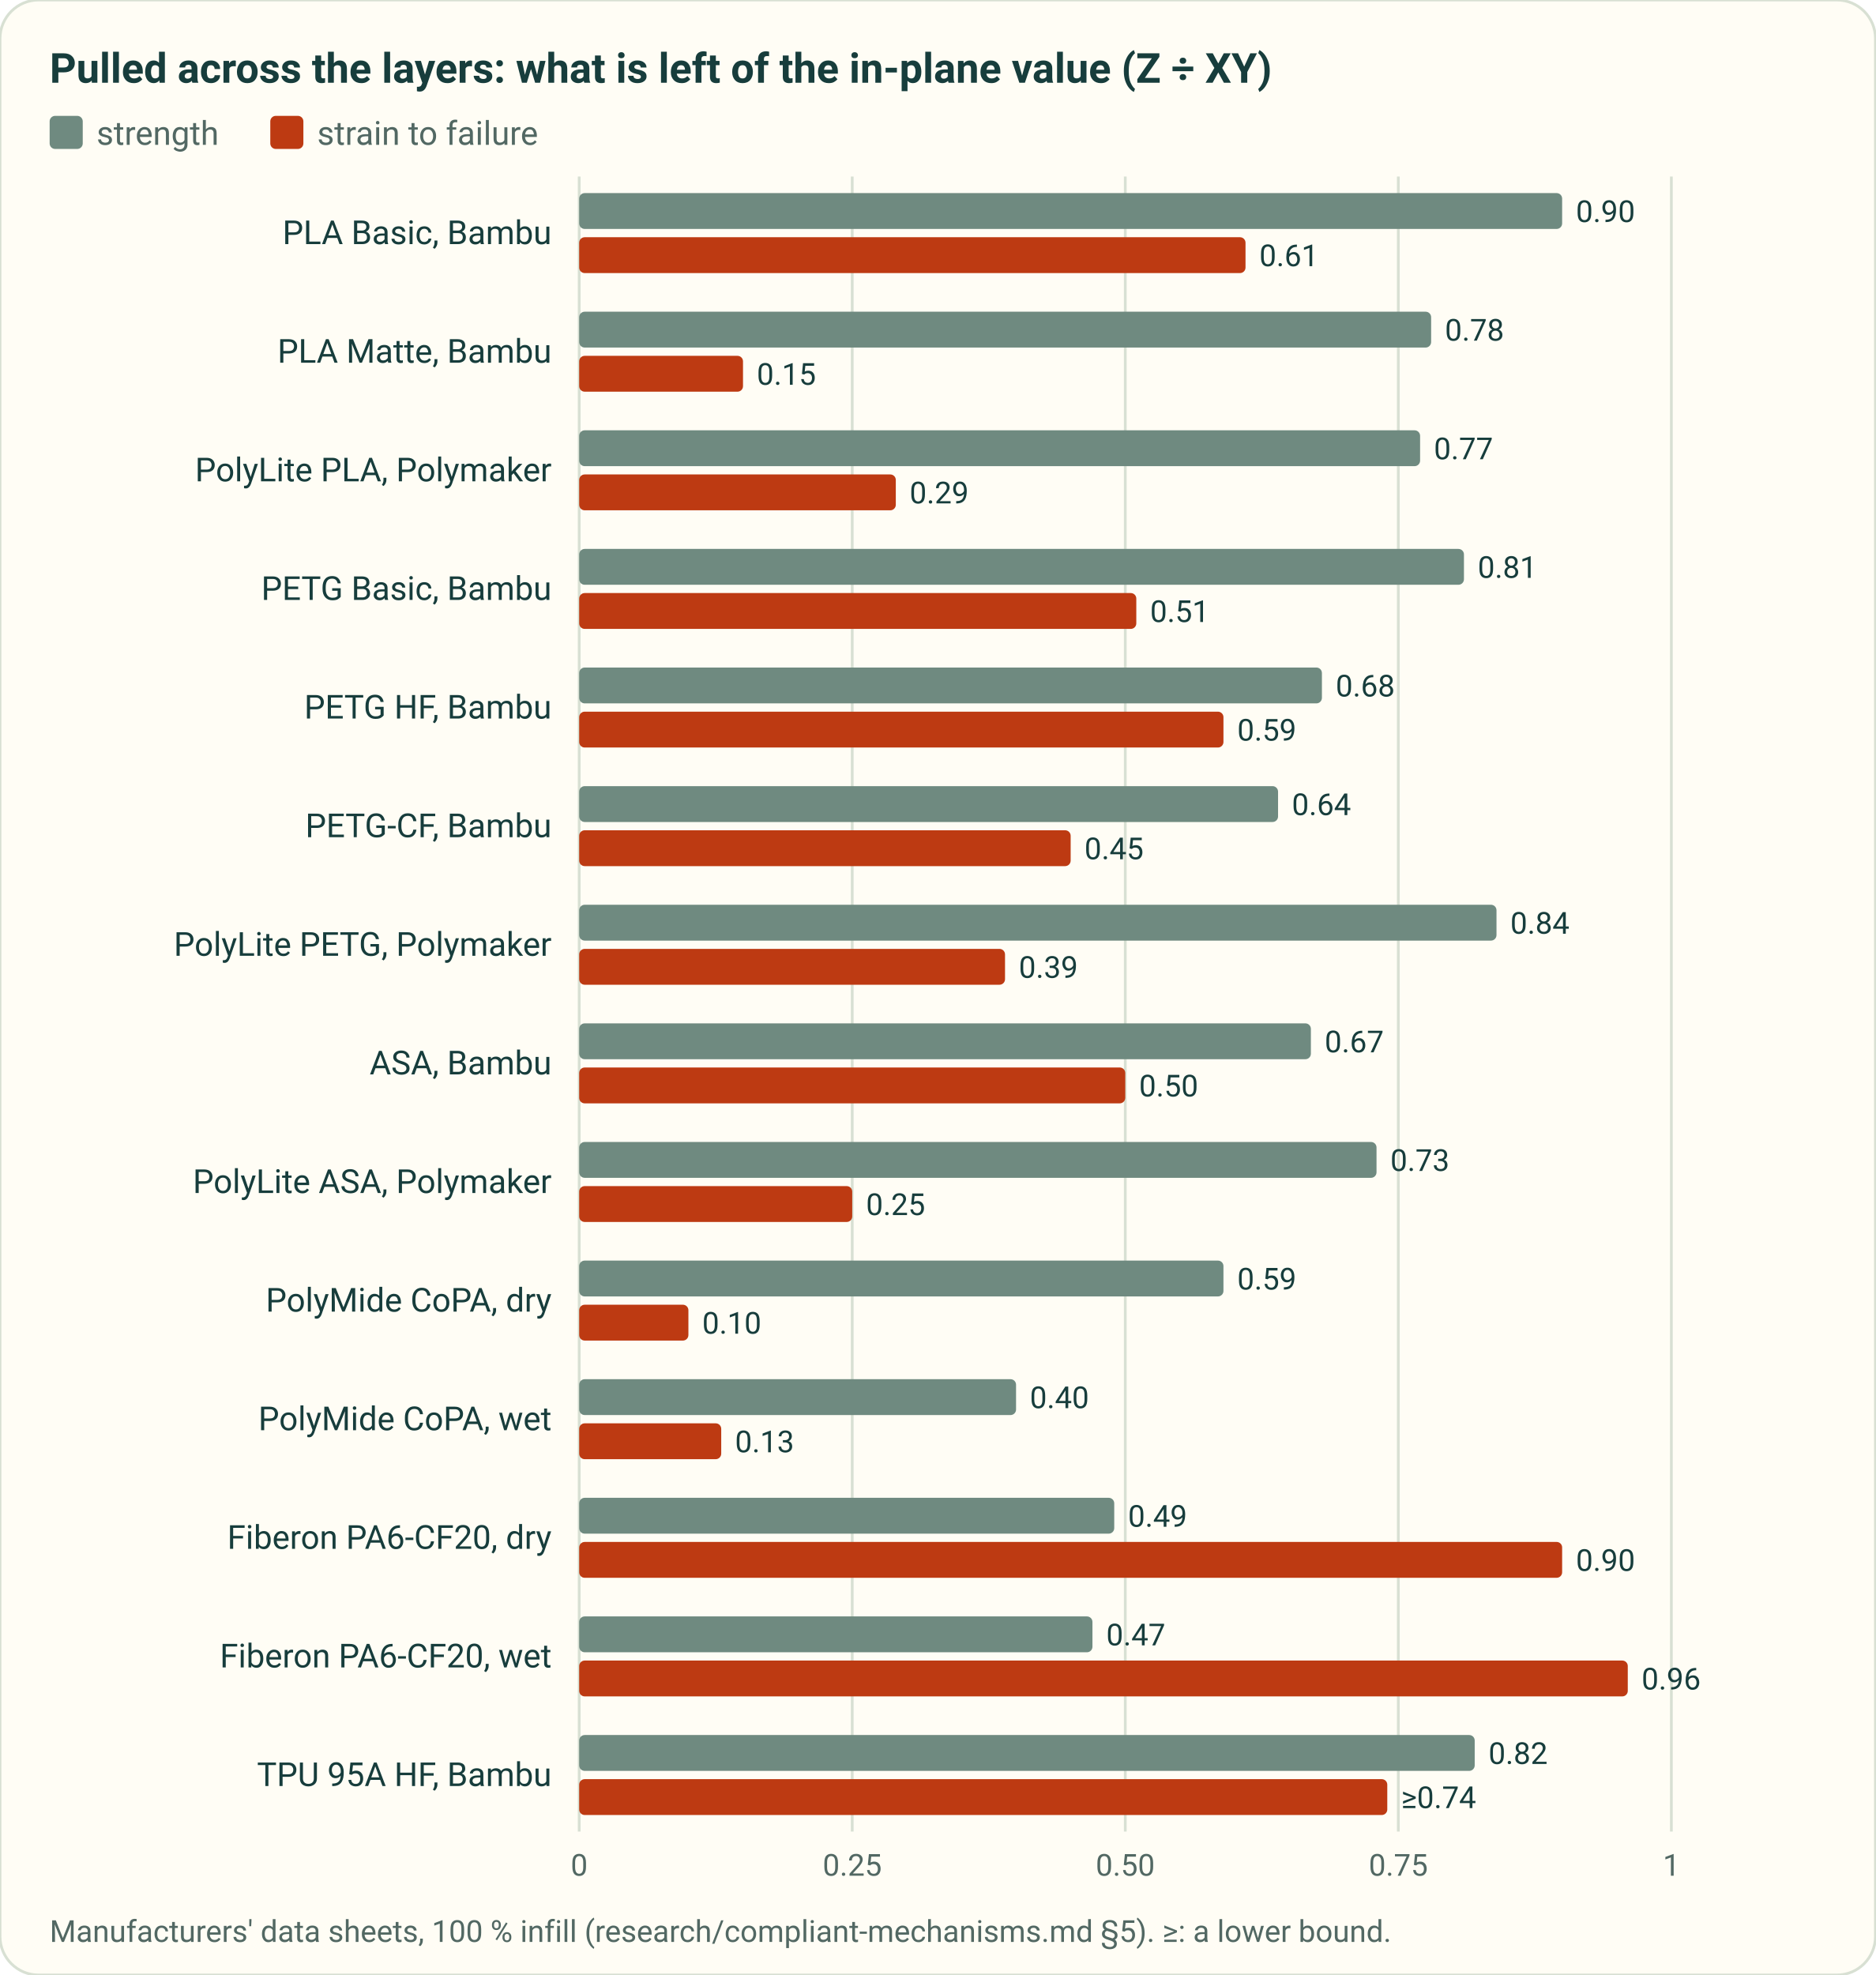
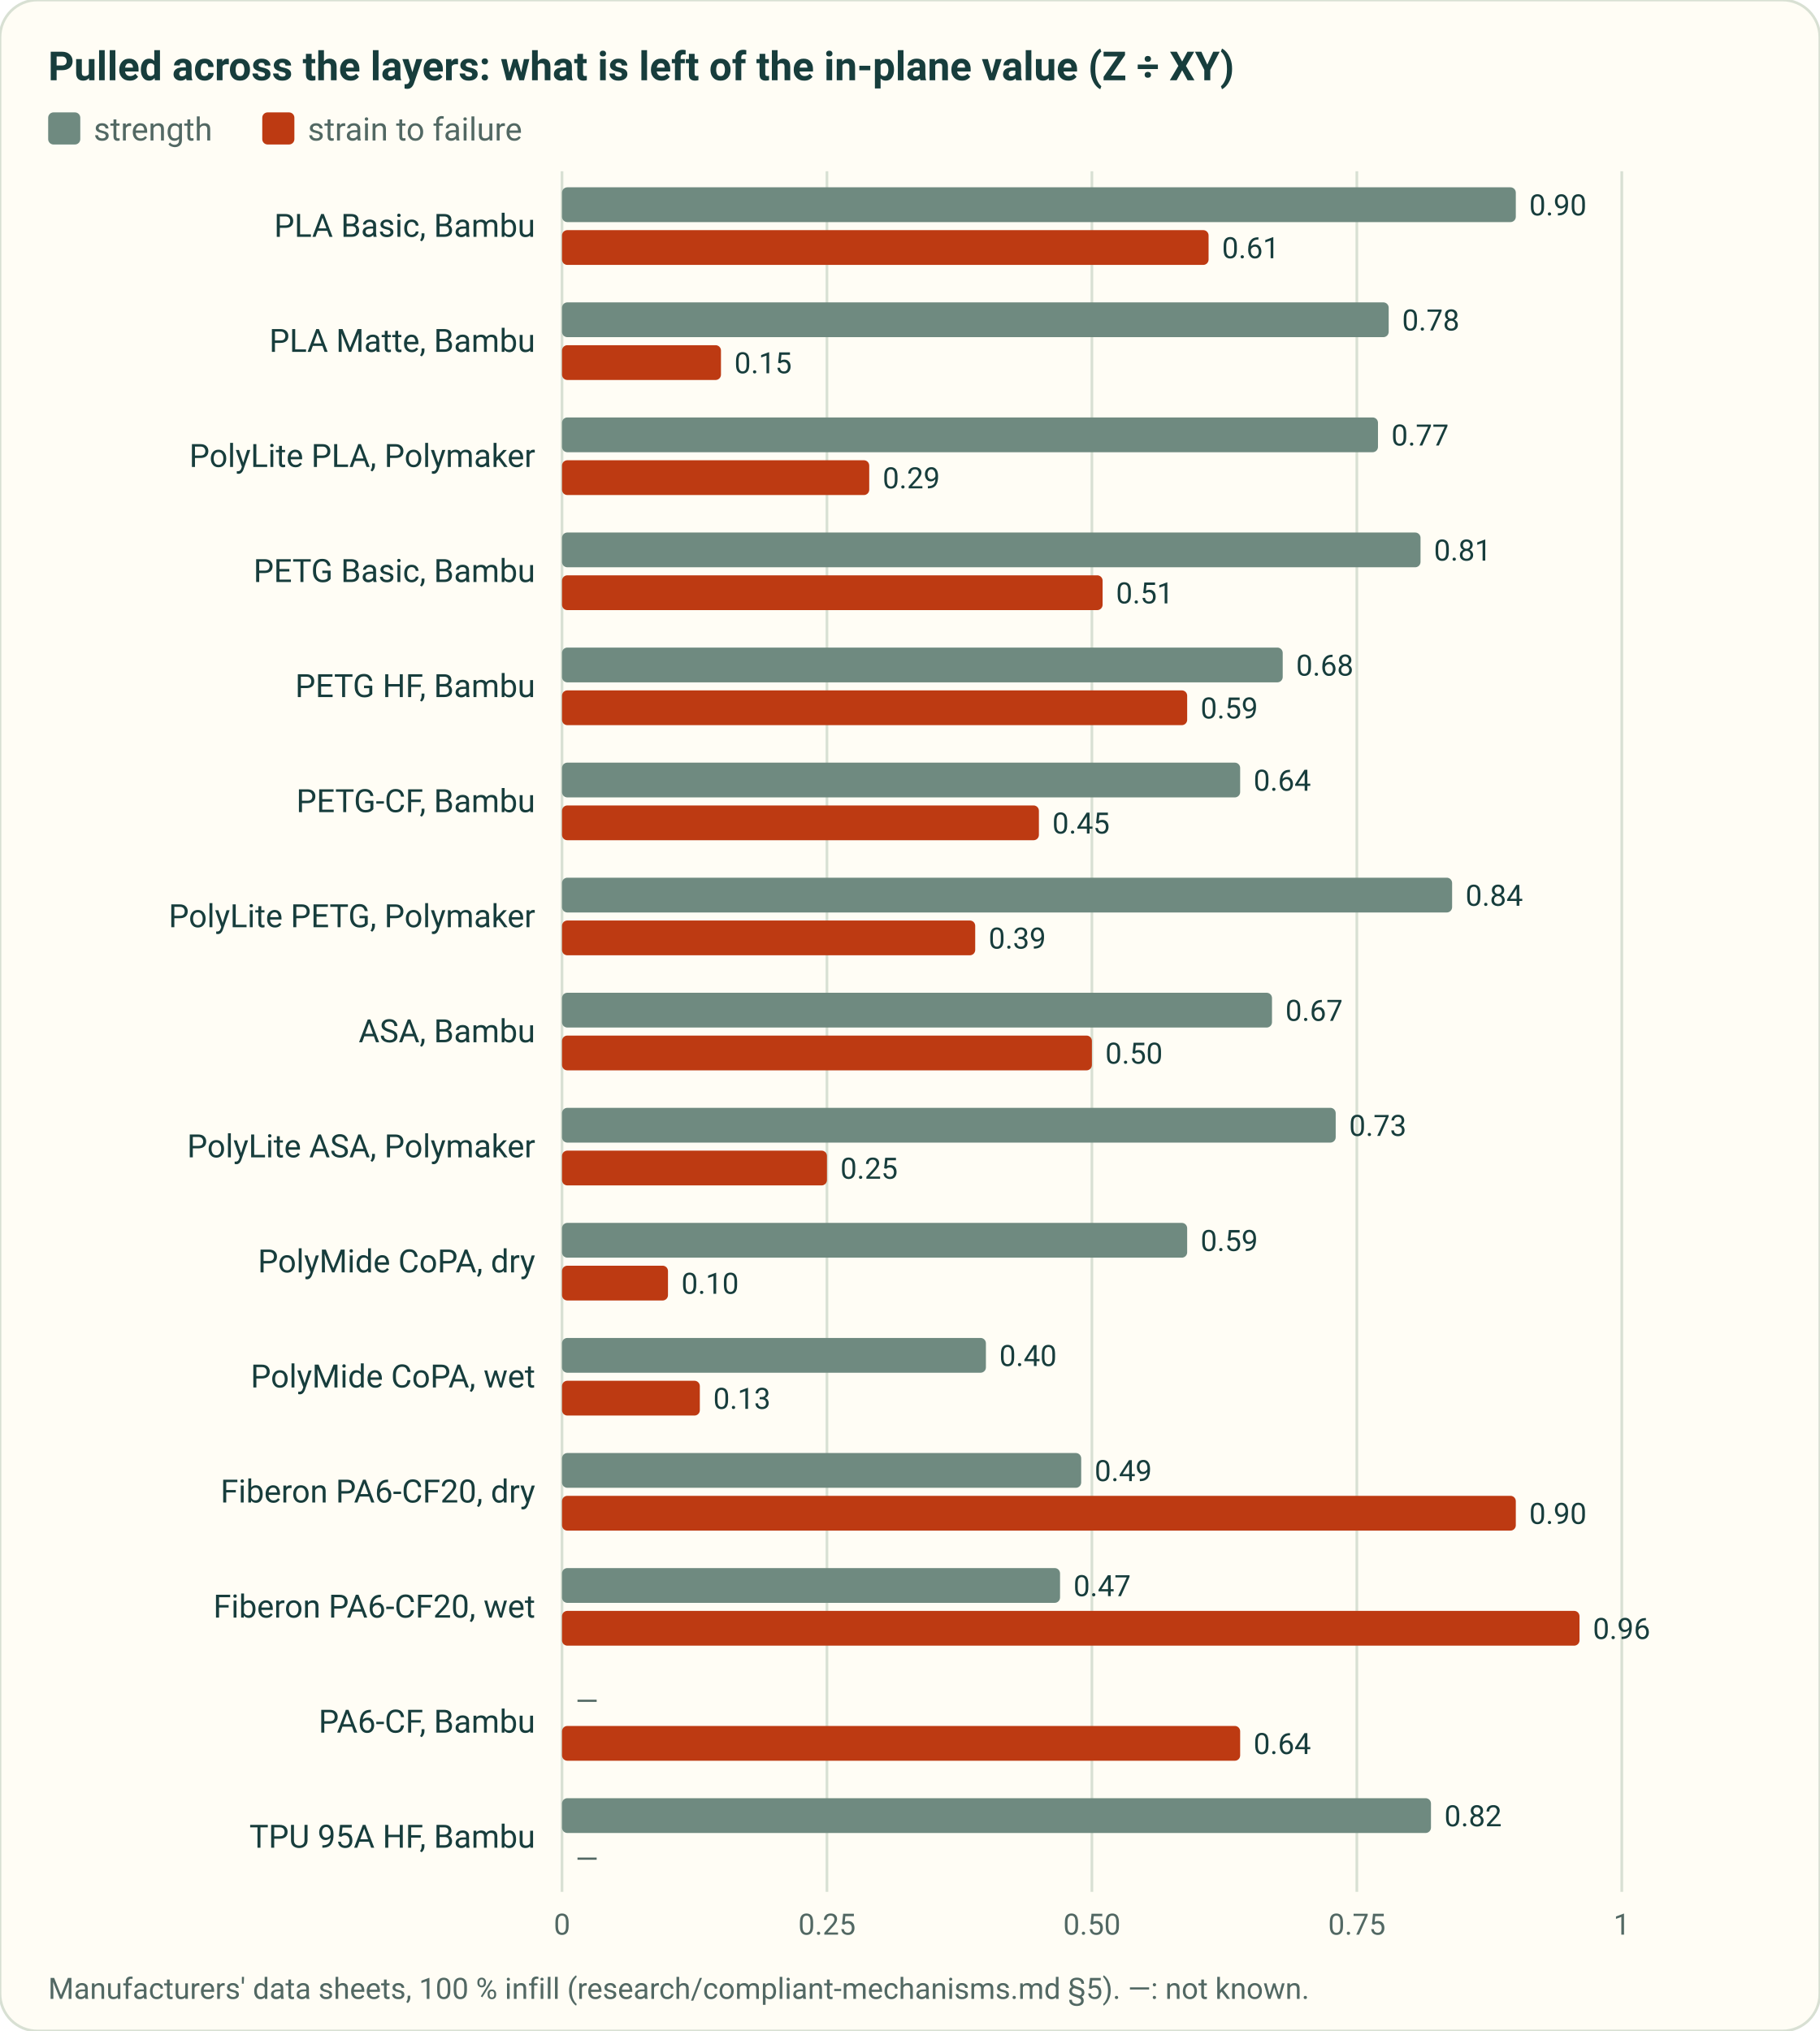
- <svg xmlns="http://www.w3.org/2000/svg" viewBox="0 0 680 716" width="680" height="716" role="img" aria-label="Pulled across the layers: what is left of the in-plane value (Z ÷ XY)" font-family="system-ui,-apple-system,Segoe UI,Roboto,sans-serif">
-   <rect width="680" height="716" rx="14" fill="#fffdf5" stroke="#d8e0d3" />
+ <svg xmlns="http://www.w3.org/2000/svg" viewBox="0 0 680 759" width="680" height="759" role="img" aria-label="Pulled across the layers: what is left of the in-plane value (Z ÷ XY)" font-family="system-ui,-apple-system,Segoe UI,Roboto,sans-serif">
+   <rect width="680" height="759" rx="14" fill="#fffdf5" stroke="#d8e0d3" />
  <text x="18" y="30" font-size="15" font-weight="700" fill="#173d3c">Pulled across the layers: what is left of the in-plane value (Z ÷ XY)</text>
  <rect x="18" y="42" width="12" height="12" rx="2" fill="#6f8a80" />
  <text x="35" y="52.5" font-size="12" fill="#526863">strength</text>
  <rect x="98" y="42" width="12" height="12" rx="2" fill="#bd3a12" />
  <text x="115" y="52.5" font-size="12" fill="#526863">strain to failure</text>
-   <line x1="210.0" y1="64" x2="210.0" y2="664" stroke="#d8e0d3" />
-   <text x="210.0" y="680" font-size="11" fill="#526863" text-anchor="middle">0</text>
-   <line x1="309.0" y1="64" x2="309.0" y2="664" stroke="#d8e0d3" />
-   <text x="309.0" y="680" font-size="11" fill="#526863" text-anchor="middle">0.25</text>
-   <line x1="408.0" y1="64" x2="408.0" y2="664" stroke="#d8e0d3" />
-   <text x="408.0" y="680" font-size="11" fill="#526863" text-anchor="middle">0.50</text>
-   <line x1="507.0" y1="64" x2="507.0" y2="664" stroke="#d8e0d3" />
-   <text x="507.0" y="680" font-size="11" fill="#526863" text-anchor="middle">0.75</text>
-   <line x1="606.0" y1="64" x2="606.0" y2="664" stroke="#d8e0d3" />
-   <text x="606.0" y="680" font-size="11" fill="#526863" text-anchor="middle">1</text>
+   <line x1="210.0" y1="64" x2="210.0" y2="707" stroke="#d8e0d3" />
+   <text x="210.0" y="723" font-size="11" fill="#526863" text-anchor="middle">0</text>
+   <line x1="309.0" y1="64" x2="309.0" y2="707" stroke="#d8e0d3" />
+   <text x="309.0" y="723" font-size="11" fill="#526863" text-anchor="middle">0.25</text>
+   <line x1="408.0" y1="64" x2="408.0" y2="707" stroke="#d8e0d3" />
+   <text x="408.0" y="723" font-size="11" fill="#526863" text-anchor="middle">0.50</text>
+   <line x1="507.0" y1="64" x2="507.0" y2="707" stroke="#d8e0d3" />
+   <text x="507.0" y="723" font-size="11" fill="#526863" text-anchor="middle">0.75</text>
+   <line x1="606.0" y1="64" x2="606.0" y2="707" stroke="#d8e0d3" />
+   <text x="606.0" y="723" font-size="11" fill="#526863" text-anchor="middle">1</text>
  <text x="200" y="88.5" font-size="12" fill="#173d3c" text-anchor="end">PLA Basic, Bambu</text>
  <rect x="210" y="70" width="356.4" height="13" rx="2" fill="#6f8a80" />
  <text x="571.4" y="80.5" font-size="11" fill="#173d3c">0.90</text>
  <rect x="210" y="86" width="241.6" height="13" rx="2" fill="#bd3a12" />
  <text x="456.6" y="96.5" font-size="11" fill="#173d3c">0.61</text>
  <text x="200" y="131.5" font-size="12" fill="#173d3c" text-anchor="end">PLA Matte, Bambu</text>
  <rect x="210" y="113" width="308.9" height="13" rx="2" fill="#6f8a80" />
  <text x="523.9" y="123.5" font-size="11" fill="#173d3c">0.78</text>
  <rect x="210" y="129" width="59.4" height="13" rx="2" fill="#bd3a12" />
  <text x="274.4" y="139.5" font-size="11" fill="#173d3c">0.15</text>
  <text x="200" y="174.5" font-size="12" fill="#173d3c" text-anchor="end">PolyLite PLA, Polymaker</text>
  <rect x="210" y="156" width="304.9" height="13" rx="2" fill="#6f8a80" />
  <text x="519.9" y="166.5" font-size="11" fill="#173d3c">0.77</text>
  <rect x="210" y="172" width="114.8" height="13" rx="2" fill="#bd3a12" />
  <text x="329.8" y="182.5" font-size="11" fill="#173d3c">0.29</text>
  <text x="200" y="217.5" font-size="12" fill="#173d3c" text-anchor="end">PETG Basic, Bambu</text>
  <rect x="210" y="199" width="320.8" height="13" rx="2" fill="#6f8a80" />
  <text x="535.8" y="209.5" font-size="11" fill="#173d3c">0.81</text>
  <rect x="210" y="215" width="202.0" height="13" rx="2" fill="#bd3a12" />
  <text x="417.0" y="225.5" font-size="11" fill="#173d3c">0.51</text>
  <text x="200" y="260.5" font-size="12" fill="#173d3c" text-anchor="end">PETG HF, Bambu</text>
  <rect x="210" y="242" width="269.3" height="13" rx="2" fill="#6f8a80" />
  <text x="484.3" y="252.5" font-size="11" fill="#173d3c">0.68</text>
  <rect x="210" y="258" width="233.6" height="13" rx="2" fill="#bd3a12" />
  <text x="448.6" y="268.5" font-size="11" fill="#173d3c">0.59</text>
  <text x="200" y="303.5" font-size="12" fill="#173d3c" text-anchor="end">PETG-CF, Bambu</text>
  <rect x="210" y="285" width="253.4" height="13" rx="2" fill="#6f8a80" />
  <text x="468.4" y="295.5" font-size="11" fill="#173d3c">0.64</text>
  <rect x="210" y="301" width="178.2" height="13" rx="2" fill="#bd3a12" />
  <text x="393.2" y="311.5" font-size="11" fill="#173d3c">0.45</text>
  <text x="200" y="346.5" font-size="12" fill="#173d3c" text-anchor="end">PolyLite PETG, Polymaker</text>
  <rect x="210" y="328" width="332.6" height="13" rx="2" fill="#6f8a80" />
  <text x="547.6" y="338.5" font-size="11" fill="#173d3c">0.84</text>
  <rect x="210" y="344" width="154.4" height="13" rx="2" fill="#bd3a12" />
  <text x="369.4" y="354.5" font-size="11" fill="#173d3c">0.39</text>
  <text x="200" y="389.5" font-size="12" fill="#173d3c" text-anchor="end">ASA, Bambu</text>
  <rect x="210" y="371" width="265.3" height="13" rx="2" fill="#6f8a80" />
  <text x="480.3" y="381.5" font-size="11" fill="#173d3c">0.67</text>
  <rect x="210" y="387" width="198.0" height="13" rx="2" fill="#bd3a12" />
  <text x="413.0" y="397.5" font-size="11" fill="#173d3c">0.50</text>
  <text x="200" y="432.5" font-size="12" fill="#173d3c" text-anchor="end">PolyLite ASA, Polymaker</text>
  <rect x="210" y="414" width="289.1" height="13" rx="2" fill="#6f8a80" />
  <text x="504.1" y="424.5" font-size="11" fill="#173d3c">0.73</text>
  <rect x="210" y="430" width="99.0" height="13" rx="2" fill="#bd3a12" />
  <text x="314.0" y="440.5" font-size="11" fill="#173d3c">0.25</text>
  <text x="200" y="475.5" font-size="12" fill="#173d3c" text-anchor="end">PolyMide CoPA, dry</text>
  <rect x="210" y="457" width="233.6" height="13" rx="2" fill="#6f8a80" />
  <text x="448.6" y="467.5" font-size="11" fill="#173d3c">0.59</text>
  <rect x="210" y="473" width="39.6" height="13" rx="2" fill="#bd3a12" />
  <text x="254.6" y="483.5" font-size="11" fill="#173d3c">0.10</text>
  <text x="200" y="518.5" font-size="12" fill="#173d3c" text-anchor="end">PolyMide CoPA, wet</text>
  <rect x="210" y="500" width="158.4" height="13" rx="2" fill="#6f8a80" />
  <text x="373.4" y="510.5" font-size="11" fill="#173d3c">0.40</text>
  <rect x="210" y="516" width="51.5" height="13" rx="2" fill="#bd3a12" />
  <text x="266.5" y="526.5" font-size="11" fill="#173d3c">0.13</text>
  <text x="200" y="561.5" font-size="12" fill="#173d3c" text-anchor="end">Fiberon PA6-CF20, dry</text>
  <rect x="210" y="543" width="194.0" height="13" rx="2" fill="#6f8a80" />
  <text x="409.0" y="553.5" font-size="11" fill="#173d3c">0.49</text>
  <rect x="210" y="559" width="356.4" height="13" rx="2" fill="#bd3a12" />
  <text x="571.4" y="569.5" font-size="11" fill="#173d3c">0.90</text>
  <text x="200" y="604.5" font-size="12" fill="#173d3c" text-anchor="end">Fiberon PA6-CF20, wet</text>
  <rect x="210" y="586" width="186.1" height="13" rx="2" fill="#6f8a80" />
  <text x="401.1" y="596.5" font-size="11" fill="#173d3c">0.47</text>
  <rect x="210" y="602" width="380.2" height="13" rx="2" fill="#bd3a12" />
  <text x="595.2" y="612.5" font-size="11" fill="#173d3c">0.96</text>
-   <text x="200" y="647.5" font-size="12" fill="#173d3c" text-anchor="end">TPU 95A HF, Bambu</text>
-   <rect x="210" y="629" width="324.7" height="13" rx="2" fill="#6f8a80" />
-   <text x="539.7" y="639.5" font-size="11" fill="#173d3c">0.82</text>
-   <rect x="210" y="645" width="293.0" height="13" rx="2" fill="#bd3a12" />
-   <text x="508.0" y="655.5" font-size="11" fill="#173d3c">≥0.74</text>
-   <text x="18" y="704" font-size="11" fill="#526863">Manufacturers' data sheets, 100 % infill (research/compliant-mechanisms.md §5). ≥: a lower bound.</text>
+   <text x="200" y="647.5" font-size="12" fill="#173d3c" text-anchor="end">PA6-CF, Bambu</text>
+   <text x="215" y="639.5" font-size="11" fill="#526863">—</text>
+   <rect x="210" y="645" width="253.4" height="13" rx="2" fill="#bd3a12" />
+   <text x="468.4" y="655.5" font-size="11" fill="#173d3c">0.64</text>
+   <text x="200" y="690.5" font-size="12" fill="#173d3c" text-anchor="end">TPU 95A HF, Bambu</text>
+   <rect x="210" y="672" width="324.7" height="13" rx="2" fill="#6f8a80" />
+   <text x="539.7" y="682.5" font-size="11" fill="#173d3c">0.82</text>
+   <text x="215" y="698.5" font-size="11" fill="#526863">—</text>
+   <text x="18" y="747" font-size="11" fill="#526863">Manufacturers' data sheets, 100 % infill (research/compliant-mechanisms.md §5). —: not known.</text>
</svg>
